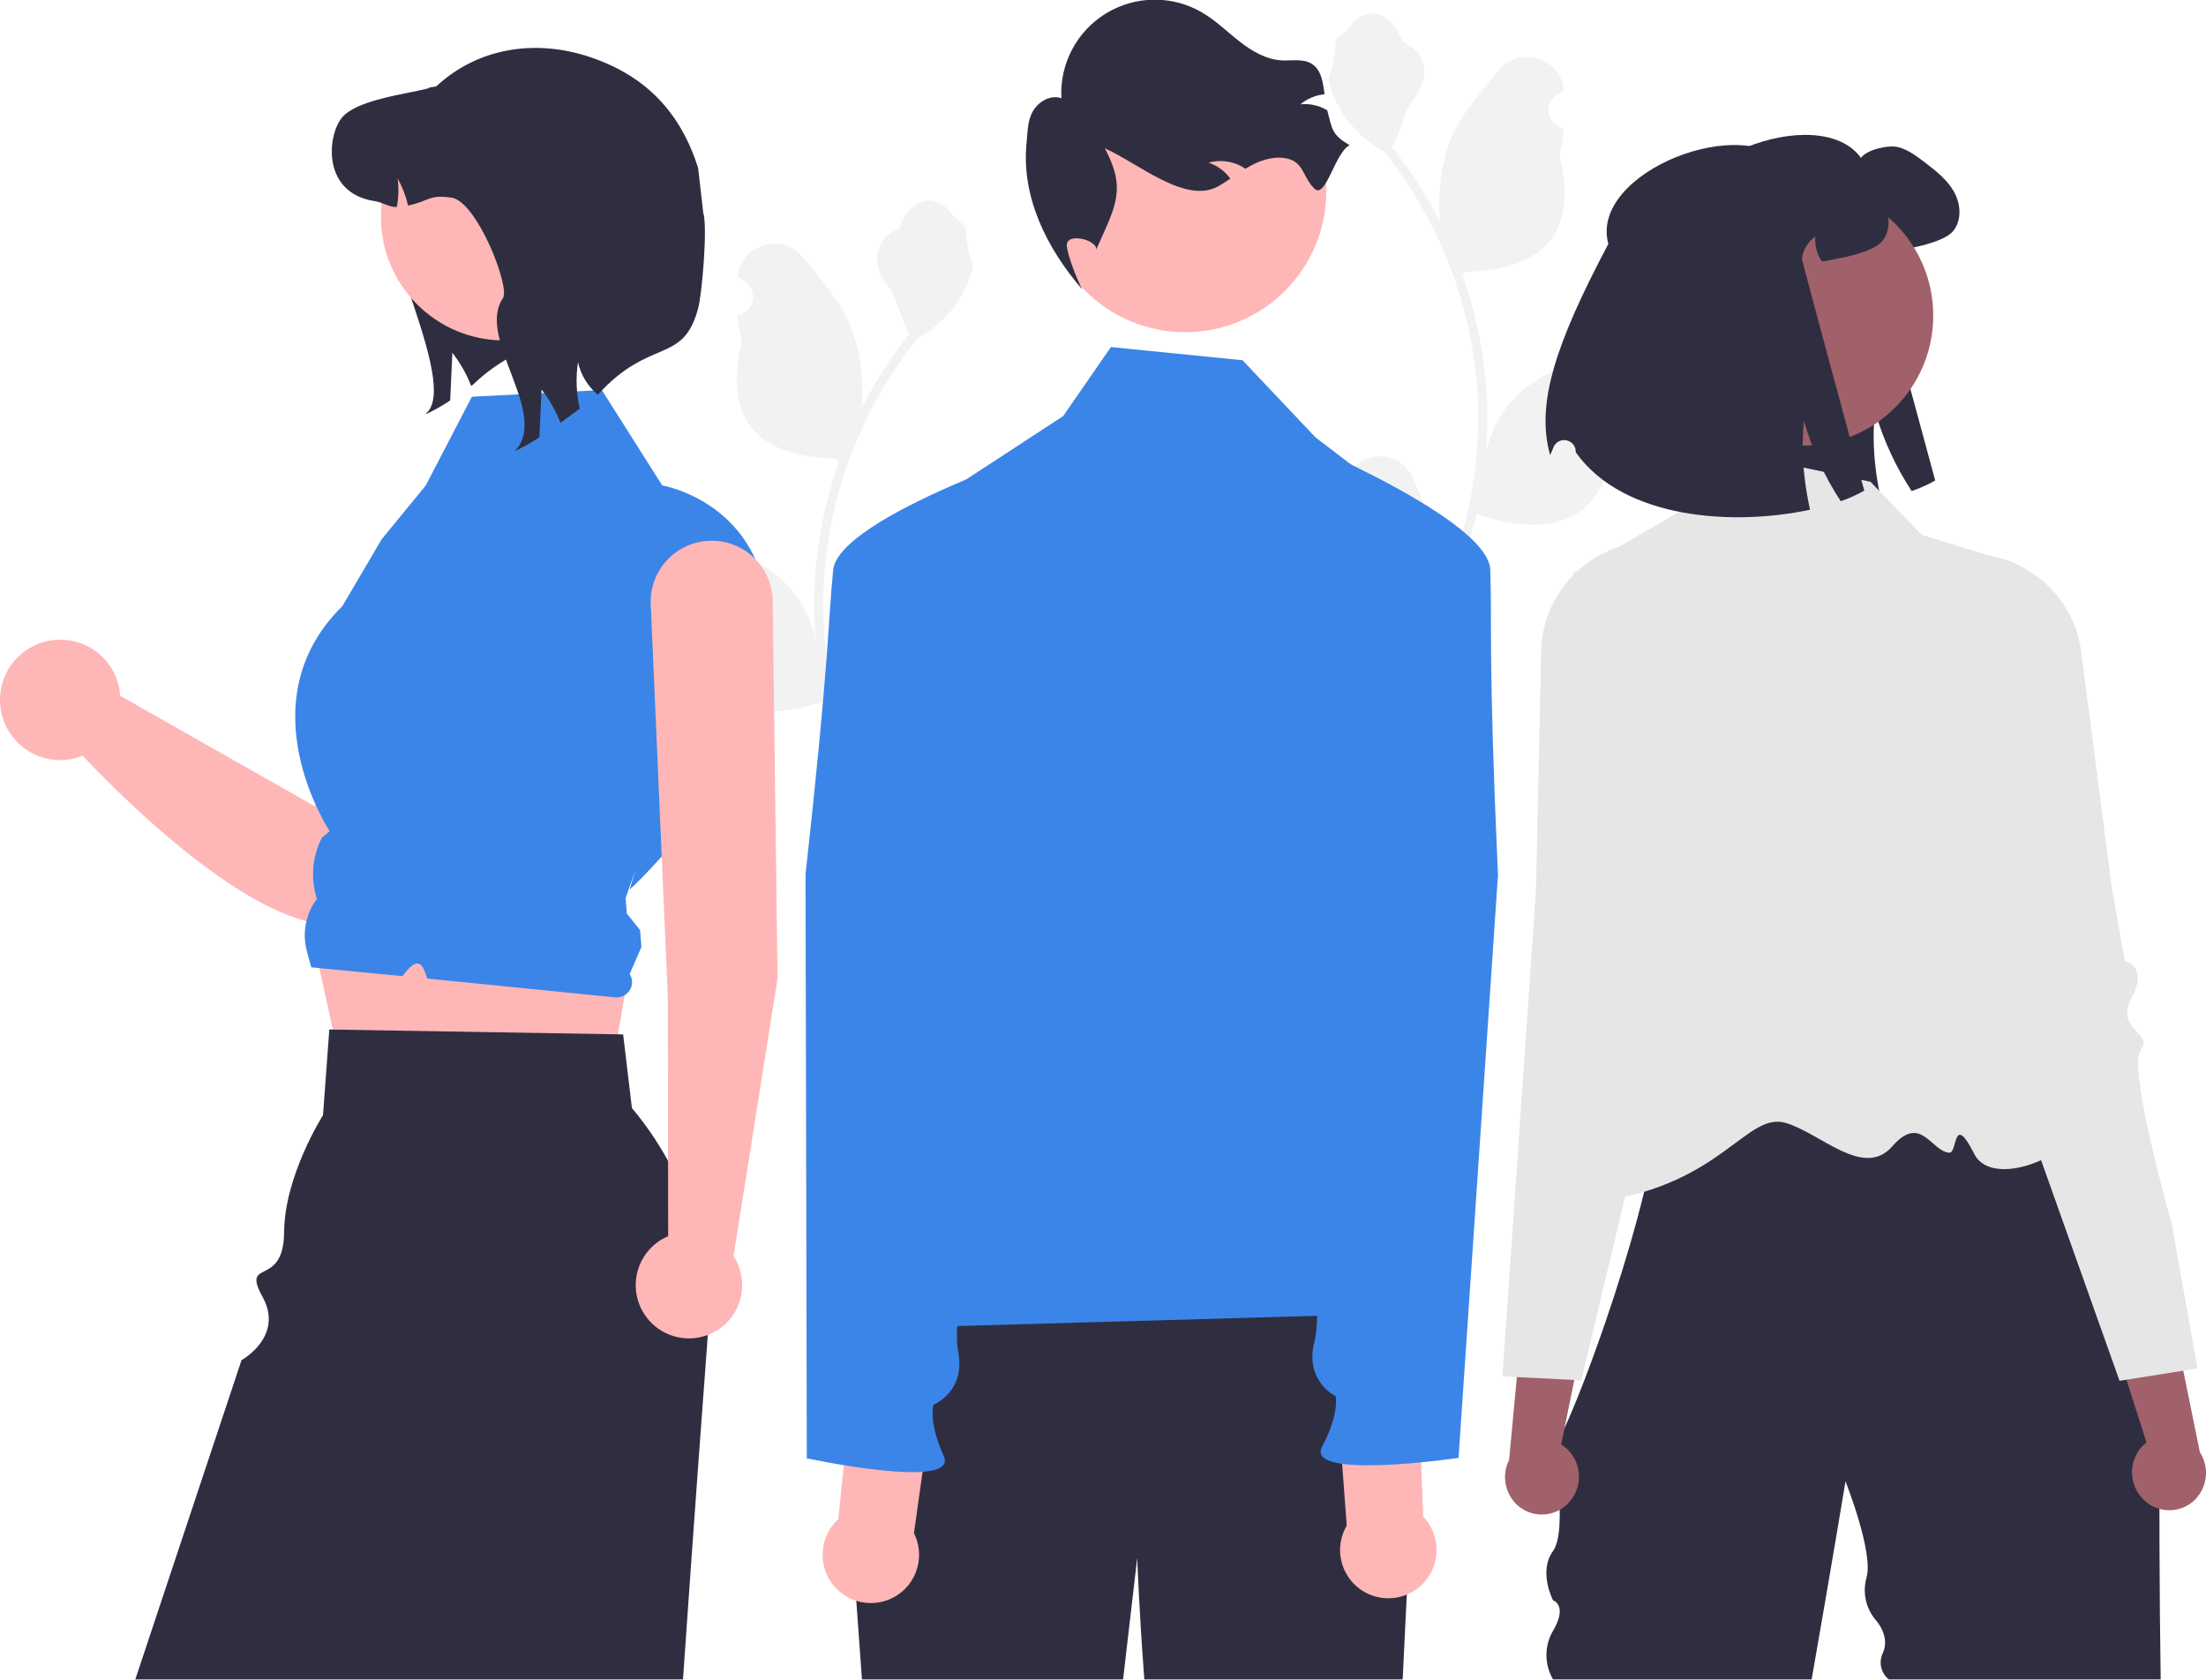
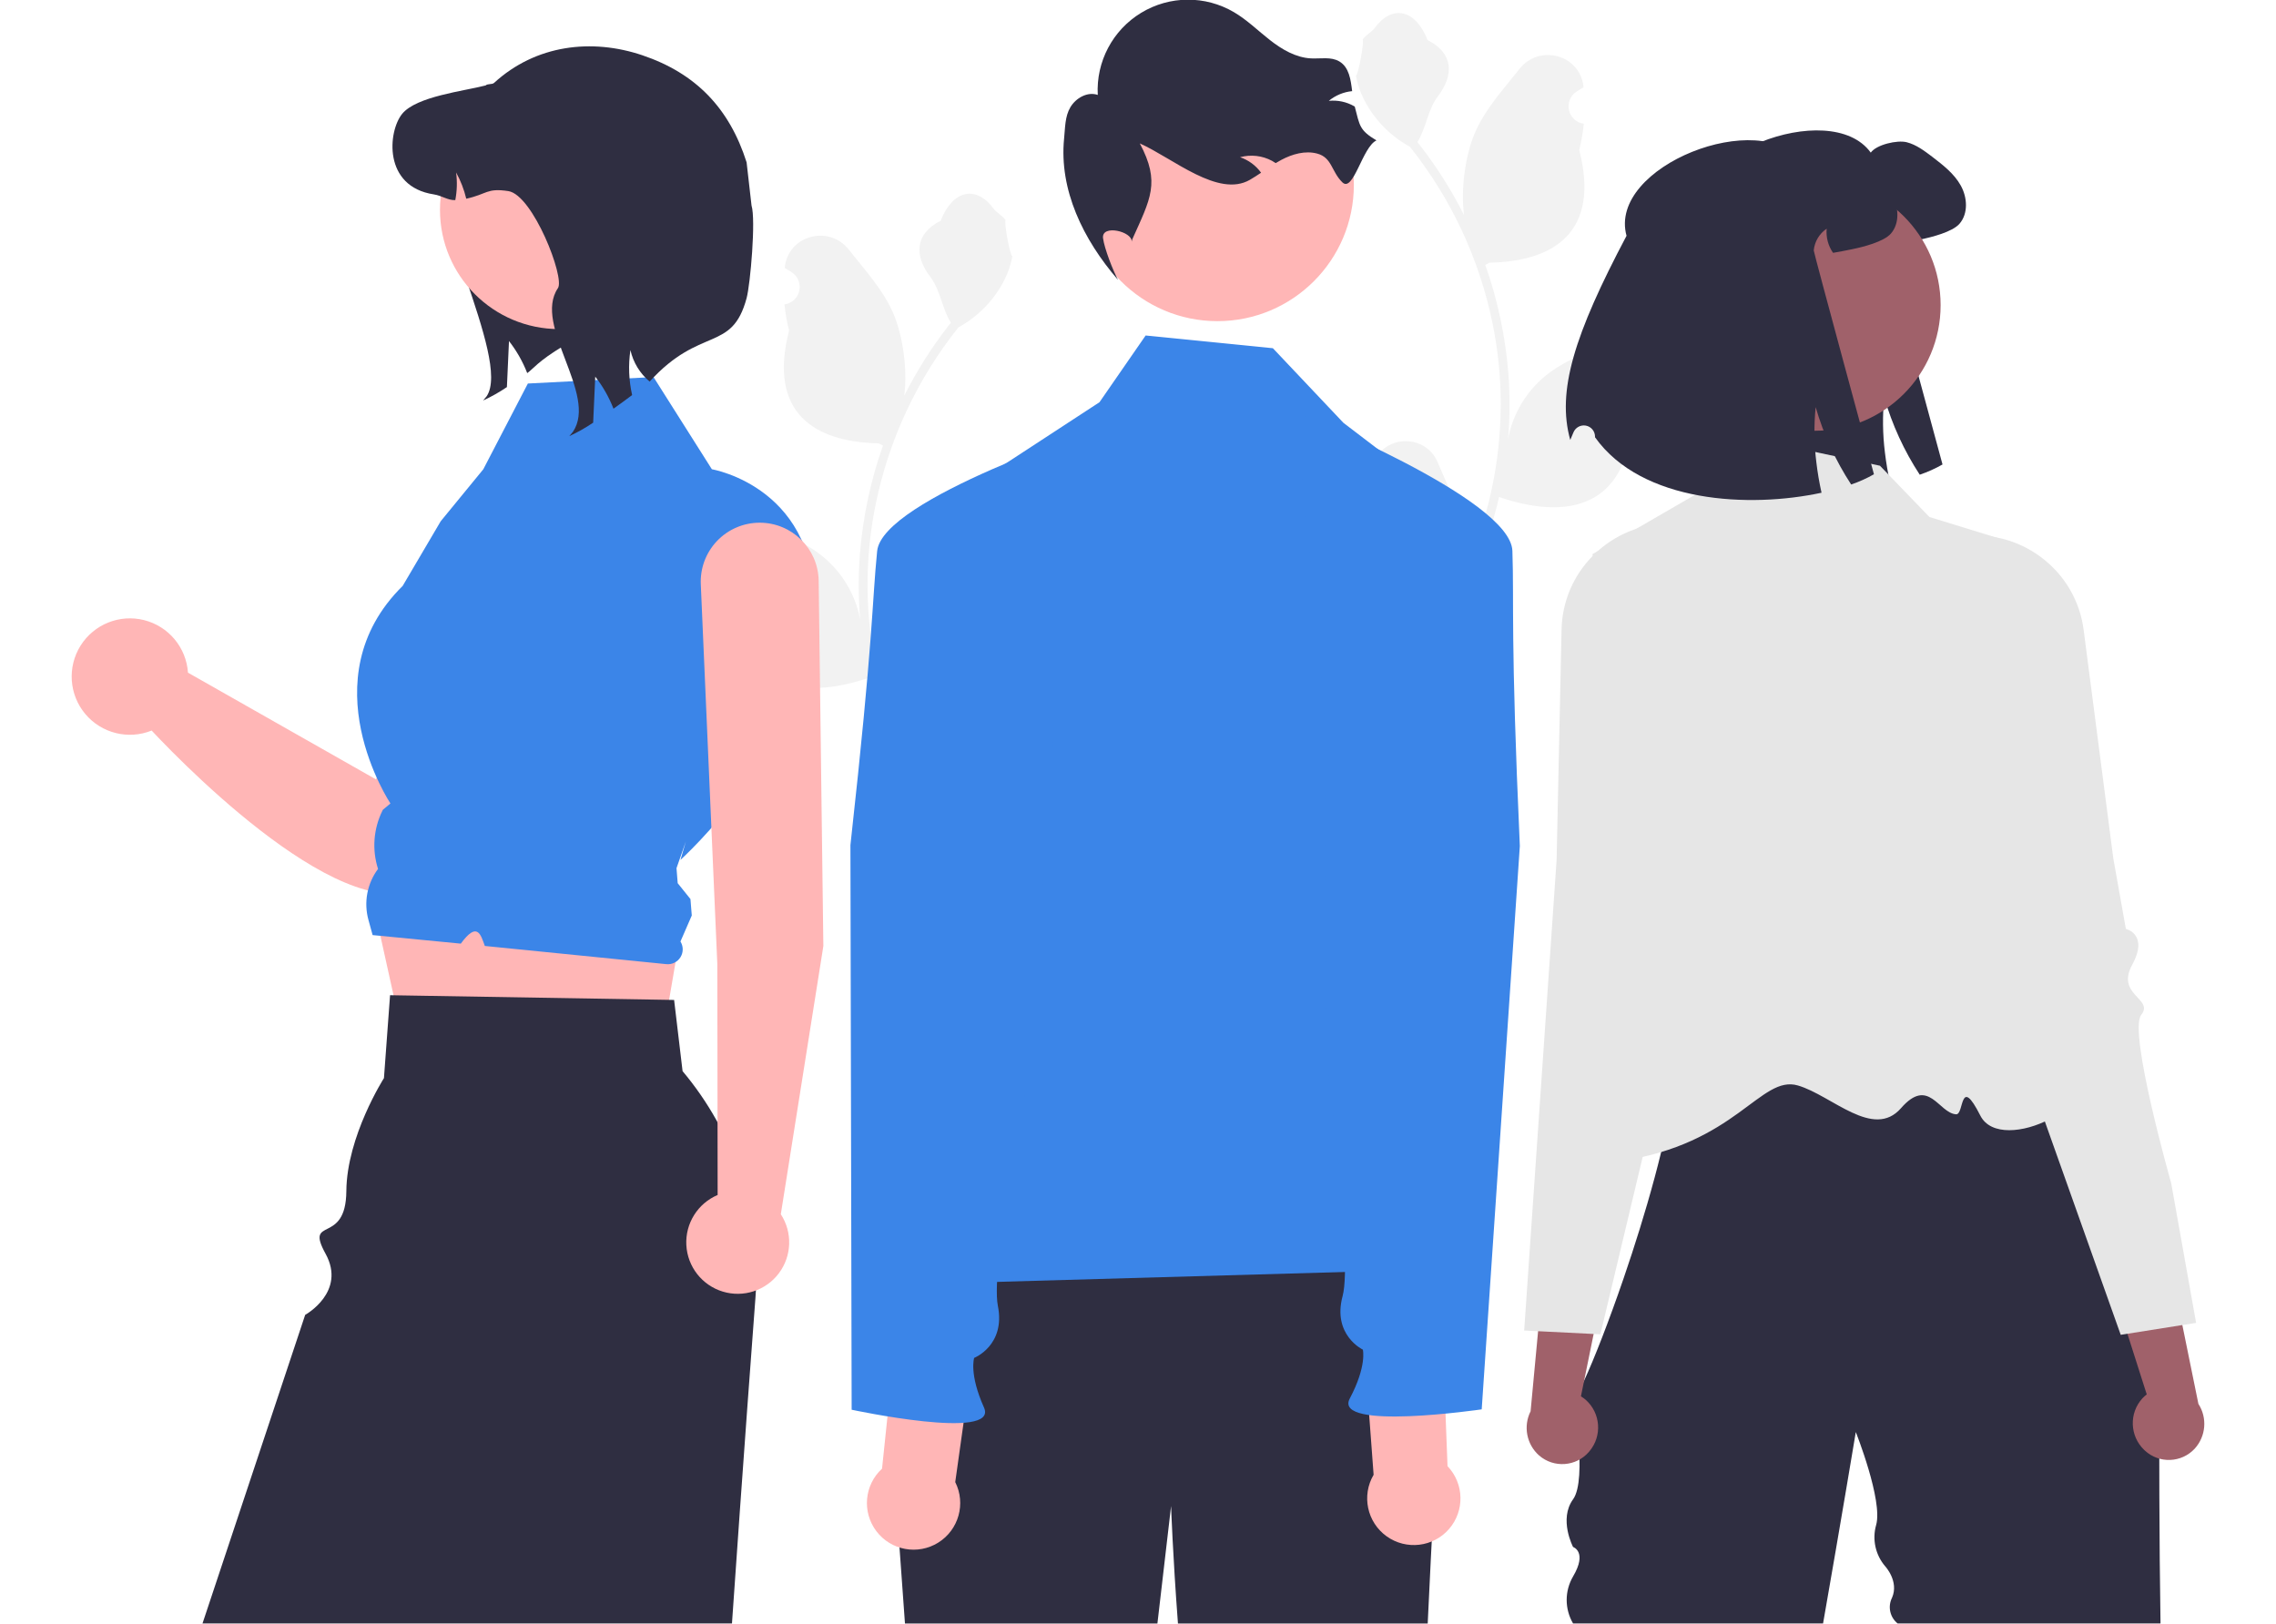
- <svg xmlns="http://www.w3.org/2000/svg" data-name="Layer 1" width="838" height="638.004" viewBox="0 0 838 638.004">
+ <svg xmlns="http://www.w3.org/2000/svg" data-name="Layer 1" width="628" height="448" viewBox="0 0 838 638.004">
  <path d="M689.135,323.255a5.09,5.09,0,0,0,3.689-8.823c-.128-.51-.22-.876-.349-1.387q.069-.167.139-.333c4.686-11.174,20.569-11.097,25.215.094,4.124,9.933,9.375,19.882,10.668,30.384a40.44,40.44,0,0,1-.71,13.908,162.132,162.132,0,0,0,14.748-67.338,156.487,156.487,0,0,0-.971-17.458q-.804-7.128-2.231-14.154a164.01,164.01,0,0,0-32.525-69.512,43.648,43.648,0,0,1-18.153-18.834,33.294,33.294,0,0,1-3.028-9.098c.884.116,3.332-13.343,2.666-14.169,1.232-1.869,3.436-2.798,4.781-4.621,6.69-9.07,15.906-7.486,20.717,4.839,10.278,5.187,10.378,13.79,4.071,22.065-4.012,5.264-4.564,12.387-8.084,18.023.362.464.739.913,1.101,1.376a165.069,165.069,0,0,1,17.229,27.295c-1.369-10.691.652-23.571,4.097-31.873,3.921-9.46,11.271-17.427,17.744-25.605,7.774-9.823,23.717-5.536,25.086,6.916q.02.181.039.362-1.442.814-2.823,1.727a6.905,6.905,0,0,0,2.784,12.565l.141.022a68.701,68.701,0,0,1-1.811,10.272c8.303,32.111-9.623,43.807-35.219,44.332-.565.29-1.116.579-1.681.855a168.487,168.487,0,0,1,9.069,42.681,159.804,159.804,0,0,1-.116,25.802l.043-.304a42.227,42.227,0,0,1,14.415-24.383c11.093-9.113,26.766-12.468,38.734-19.793,5.761-3.526,13.143,1.031,12.138,7.71q-.024.16-.049.32a46.377,46.377,0,0,0-5.201,2.506q-1.442.814-2.823,1.727a6.905,6.905,0,0,0,2.784,12.565l.141.022c.101.014.188.029.29.044a68.76,68.76,0,0,1-12.648,19.805c-5.192,28.032-27.491,30.691-51.344,22.528h-.015a168.437,168.437,0,0,1-11.315,33.032H690.148c-.145-.449-.275-.913-.406-1.362a45.926,45.926,0,0,0,11.185-.666c-2.999-3.68-5.998-7.389-8.997-11.069a2.511,2.511,0,0,1-.188-.217c-1.521-1.883-3.057-3.752-4.578-5.636l-.001-.002a67.271,67.271,0,0,1,1.971-17.137Z" transform="translate(-181 -130.9981)" fill="#f2f2f2" />
  <path d="M818.913,219.81c-7.516-27.402,53.102-50.899,69.021-28.832,2.213-3.137,10.394-5.043,14.147-4.08s6.91,3.368,9.989,5.697c4.234,3.253,8.623,6.621,11.221,11.298,2.618,4.658,3.022,11.009-.5,15.051-2.791,3.214-11.029,5.293-15.225,6.14-2.926.597-5.389,1.078-7.506,1.424a14.352,14.352,0,0,1-2.502-9.489,11.648,11.648,0,0,0-5.081,8.546c-.058.712,23.655,87.96,23.655,87.96a51.72,51.72,0,0,1-8.95,4.023,112.545,112.545,0,0,1-13.954-30.411,97.453,97.453,0,0,0,.269,21.653,119.144,119.144,0,0,0,2.04,11.991c-28.178,6.082-70.56,4.081-88.999-21.788q-.005-.161-.009-.321a4.402,4.402,0,0,0-8.503-1.535c-.447,1.141-.859,2.129-1.226,2.915C791.428,280.843,798.376,258.613,818.913,219.81Z" transform="translate(-181 -130.9981)" fill="#2f2e41" />
  <path d="M770.963,679.207v.897A3.809,3.809,0,0,1,770.963,679.207Z" transform="translate(-181 -130.9981)" fill="#2f2e41" />
  <path d="M798.558,524.133a15.324,15.324,0,0,1,2.183-.424Q799.472,523.915,798.558,524.133Z" transform="translate(-181 -130.9981)" fill="#2f2e41" />
  <path d="M797.919,524.295c.194-.054.409-.109.639-.163C798.344,524.188,798.138,524.229,797.919,524.295Z" transform="translate(-181 -130.9981)" fill="#2f2e41" />
  <path d="M1001.79,768.998H898.504a8.213,8.213,0,0,1-2.211-10.115c2.822-6.471-2.708-12.384-2.708-12.384a17.567,17.567,0,0,1-3.54-16.191c2.737-9.558-7.988-36.535-7.988-36.535s-5.781,34.834-12.865,75.225H770.963a18.259,18.259,0,0,1,0-18.489c5.724-9.706,0-11.568,0-11.568s-5.724-10.862,0-18.748,0-40.088,0-40.088c.216,1.424,1.847-1.165,4.358-6.592,3.823-8.258,9.664-23.108,15.566-40.348,4.219-12.305,8.473-25.843,12.028-39.08h.009q1.398-5.216,2.649-10.337c1.631-6.696,3.029-13.202,4.09-19.311,2.304-13.159,3.063-24.463,1.294-31.814-1.467-6.118-4.677-9.492-10.216-8.914,2.968-.492,7.317-.958,12.676-1.398.966-.078,1.967-.155,3.003-.242,39.968-3.02,125.721-4.754,125.721-4.754L968.406,564.35l33.264,59.582S1000.764,703.86,1001.79,768.998Z" transform="translate(-181 -130.9981)" fill="#2f2e41" />
  <path d="M891.547,314.02,831.033,301.183l-12.015,24.185L778.556,348.794s26.082,106.641,25.933,121.64c-.378,38.079-61.306,123.44-15.285,116.874s55.369-34.073,70.143-29.724c13.324,3.923,29.594,21.372,40.486,8.892s14.728,1.931,21.616,2.429c3.273.237,1.302-15.759,9.537.497s51.904-5.626,37.104-20.427c-24.65-24.65-29.66-206.361-29.66-206.361l-27.441-8.443Z" transform="translate(-181 -130.9981)" fill="#e6e6e6" />
  <path d="M777.411,701.296a14.526,14.526,0,0,0-1.496-20.205,13.936,13.936,0,0,0-1.866-1.351l10.118-49.656-23.39-13.999-6.506,69.522a14.486,14.486,0,0,0,3.339,17.367,13.863,13.863,0,0,0,19.556-1.386Q777.29,701.443,777.411,701.296Z" transform="translate(-181 -130.9981)" fill="#a0616a" />
  <path d="M850.037,439.552c-.147-1.596-2.183-2.321-5.005-3.322a30.95,30.95,0,0,1-7.999-3.788c-6.247-4.513-3.788-9.233-.388-15.756.664-1.268,1.355-2.589,2.002-3.961,1.924-4.064-1.139-20.83-9.121-49.84-2.459-8.931-2.451-15.238-4.15-19.423-1.691-4.185-5.082-6.247-14.324-6.679a42.251,42.251,0,0,0-30.416,10.812c-.224.198-.457.414-.682.621q-.634.595-1.243,1.217a42.22,42.22,0,0,0-12.27,29.027l-.043,1.855-1.907,88.634-5.358,77.78-7.386,107.143,5.471.268L779.048,655.228l2.649.129,6.282-26.352,7.559-31.711,2.778-11.649,8.62-36.137,4.021-16.886,2.459-10.311L814.417,518.1l4.884-20.467c.112-.431,11.347-44.757,24.299-52.169C848.432,442.702,850.175,441.097,850.037,439.552Z" transform="translate(-181 -130.9981)" fill="#e6e6e6" />
  <path d="M995.355,700.768a14.526,14.526,0,0,1-.683-20.249,13.934,13.934,0,0,1,1.71-1.544L980.99,630.692l21.752-16.43,13.935,68.421a14.486,14.486,0,0,1-1.454,17.625,13.863,13.863,0,0,1-19.592.723Q995.491,700.901,995.355,700.768Z" transform="translate(-181 -130.9981)" fill="#a0616a" />
  <path d="M1005.996,596S989.031,536.312,994.205,529.85s-10.106-7.723-3.522-19.757-2.504-14.047-2.504-14.047l-4.932-27.669-8.817-67.961-.267-2.021-2.564-19.772a42.341,42.341,0,0,0-16.696-28.617c-.233-.178-.471-.35-.709-.521q-1.628-1.172-3.327-2.172a42.263,42.263,0,0,0-28.106-5.339c-18.286,2.848-12.595,9.667-15.56,27.935-4.819,29.703-6.07,46.697-3.72,50.536.792,1.293,1.624,2.53,2.417,3.717,4.083,6.129,7.034,10.551,1.305,15.718a31.251,31.251,0,0,1-7.544,4.616c-2.693,1.304-4.643,2.24-4.616,3.843.03,1.553,1.934,2.955,7.031,5.179,6.177,2.703,12.811,12.923,18.245,23.363a257.88,257.88,0,0,1,11.518,25.899L978.54,634.137l7.618,21.422,2.628-.416,21.58-3.421,5.412-.857Z" transform="translate(-181 -130.9981)" fill="#e6e6e6" />
  <circle cx="685.016" cy="119.908" r="49.37" fill="#a0616a" />
  <path d="M791.967,223.66c-7.516-27.402,53.102-50.899,69.021-28.832,2.213-3.137,10.394-5.043,14.147-4.08s6.91,3.368,9.989,5.697c4.234,3.253,8.623,6.621,11.221,11.298,2.618,4.658,3.022,11.009-.5,15.051-2.791,3.214-11.029,5.293-15.225,6.14-2.926.597-5.389,1.078-7.506,1.424a14.352,14.352,0,0,1-2.502-9.489,11.648,11.648,0,0,0-5.081,8.546c-.058.712,23.655,87.96,23.655,87.96a51.72,51.72,0,0,1-8.95,4.023,112.545,112.545,0,0,1-13.954-30.411,97.453,97.453,0,0,0,.269,21.653,119.142,119.142,0,0,0,2.04,11.991c-28.178,6.082-70.56,4.081-88.999-21.788q-.005-.161-.009-.321a4.402,4.402,0,0,0-8.503-1.535c-.447,1.141-.859,2.129-1.226,2.915C764.482,284.693,771.43,262.462,791.967,223.66Z" transform="translate(-181 -130.9981)" fill="#2f2e41" />
  <path d="M810.435,197.849" transform="translate(-181 -130.9981)" fill="#2f2e41" />
  <path d="M547.121,394.255a5.09,5.09,0,0,1-3.689-8.823c.128-.51.22-.876.349-1.387q-.069-.167-.139-.333c-4.686-11.174-20.569-11.097-25.215.094-4.124,9.933-9.375,19.882-10.668,30.384a40.44,40.44,0,0,0,.71,13.908A162.132,162.132,0,0,1,493.721,360.76a156.49,156.49,0,0,1,.971-17.458q.804-7.128,2.231-14.154a164.01,164.01,0,0,1,32.525-69.512,43.648,43.648,0,0,0,18.153-18.834,33.295,33.295,0,0,0,3.028-9.098c-.884.116-3.332-13.343-2.666-14.169-1.232-1.869-3.436-2.798-4.781-4.621-6.69-9.07-15.906-7.486-20.717,4.839-10.278,5.187-10.378,13.79-4.071,22.065,4.012,5.264,4.564,12.387,8.084,18.023-.362.464-.739.913-1.101,1.376a165.069,165.069,0,0,0-17.229,27.295c1.369-10.691-.652-23.571-4.097-31.873-3.921-9.46-11.271-17.427-17.744-25.605-7.774-9.823-23.717-5.536-25.086,6.916q-.02.181-.039.362,1.442.814,2.823,1.727a6.905,6.905,0,0,1-2.784,12.565l-.141.022a68.7,68.7,0,0,0,1.811,10.272c-8.303,32.111,9.623,43.807,35.219,44.332.565.29,1.116.579,1.681.855a168.487,168.487,0,0,0-9.069,42.681,159.804,159.804,0,0,0,.116,25.802l-.043-.304A42.227,42.227,0,0,0,476.379,349.88c-11.093-9.113-26.766-12.468-38.734-19.793-5.761-3.526-13.143,1.031-12.138,7.71q.024.16.049.32a46.378,46.378,0,0,1,5.201,2.506q1.442.814,2.823,1.727a6.905,6.905,0,0,1-2.784,12.565l-.141.022c-.101.014-.188.029-.29.044A68.76,68.76,0,0,0,443.014,374.784c5.192,28.032,27.491,30.691,51.344,22.528h.015a168.437,168.437,0,0,0,11.315,33.032H546.108c.145-.449.275-.913.406-1.362a45.926,45.926,0,0,1-11.185-.666c2.999-3.68,5.998-7.389,8.997-11.069a2.513,2.513,0,0,0,.188-.217c1.521-1.883,3.057-3.752,4.578-5.636l.001-.002a67.271,67.271,0,0,0-1.971-17.137Z" transform="translate(-181 -130.9981)" fill="#f2f2f2" />
  <path d="M358.516,190.979c-.917,2.138-29.204,1.909-30.5,3.812-9.989,14.697,26.018,77.23,16.03,91.946l-1.392,1.658a65.757,65.757,0,0,0,9.36-5.28c.267-6.024.534-12.066.82-18.09a49.721,49.721,0,0,1,7.167,12.6c2.326-1.639,4.233-4.678,14.201-10.656A62.515,62.515,0,0,1,388.017,255.598Z" transform="translate(-181 -130.9981)" fill="#2f2e41" />
  <path d="M379.057,311.43a23.428,23.428,0,0,0-35.493,13.858L300.578,437.291,226.69,395.343a22.875,22.875,0,1,0-14.272,22.752c15.56,16.607,83.019,84.696,110.946,58.092,23.474-22.362,57.351-109.029,65.505-138.957A23.43,23.43,0,0,0,379.057,311.43Z" transform="translate(-181 -130.9981)" fill="#ffb6b6" />
  <polygon points="117.341 349.883 130.906 411.195 230.098 420.167 239.214 366.781 117.341 349.883" fill="#ffb6b6" />
  <path d="M449.858,638.108c-.045.879-.1,1.749-.163,2.628-.951,12.704-2.039,27.356-3.217,43.413-1.858,25.48-3.933,54.495-6.026,84.85H232.397l40.35-121.282s16.293-8.97,7.998-24.039,8.026-3.061,8.178-24.581,14.777-44.415,14.777-44.415l2.401-32.584,1.368.027,108.273,1.803,1.975.036,3.325,27.972A123.668,123.668,0,0,1,449.858,638.108Z" transform="translate(-181 -130.9981)" fill="#2f2e41" />
  <path d="M360.25,281.716l49.373-2.543,22.932,36.236s43.148,7.214,40.157,58.058-52.498,95.46-52.498,95.46l2.116-7.255-3.675,10.502.471,5.897,5.014,6.245.516,6.458-4.442,10.219v0a5.839,5.839,0,0,1-5.536,8.9l-71.34-7.149c-1.624-4.468-2.927-9.814-9.438-.914l-6.72-.651-27.936-2.707-1.644-5.99a23.205,23.205,0,0,1,3.775-20.015v0a30.607,30.607,0,0,1,1.771-22.981l.134-.268,2.967-2.473s-32.457-48.762,4.803-85.488l14.954-25.422,16.732-20.414Z" transform="translate(-181 -130.9981)" fill="#3b85e8" />
  <circle cx="191.538" cy="82.509" r="46.819" fill="#ffb6b6" />
  <path d="M408.097,280.953a22.548,22.548,0,0,1-7.549-12.391,48.446,48.446,0,0,0,.667,17.69c-2.535,1.906-4.994,3.717-7.32,5.357a49.721,49.721,0,0,0-7.167-12.6c-.286,6.024-.553,12.066-.82,18.09a65.755,65.755,0,0,1-9.36,5.28l1.392-1.658c9.989-14.716-15.86-41.804-5.871-56.501,2.802-4.118-9.855-36.657-19.501-38.125-8.578-1.296-8.216,1.182-16.527,2.993a41.589,41.589,0,0,0-3.984-10.313,34.075,34.075,0,0,1-.324,10.866c-2.955.114-5.279-1.768-8.426-2.249-20.073-3.069-18.033-24.781-12.448-31.663,5.604-6.862,24.209-8.921,32.787-11.152.782-.762,2.554-.286,3.336-1.01,16.439-15.045,38.426-17.537,58.212-10.868,21.1,7.111,34.256,20.875,41.008,42.092l1.937,16.98c1.737,5.46-.448,30.862-1.937,36.395C440.417,269.672,428.096,258.936,408.097,280.953Z" transform="translate(-181 -130.9981)" fill="#2f2e41" />
  <path d="M476.363,502.769l-1.843-143.553a23.173,23.173,0,0,0-23.17-22.807h-0a23.173,23.173,0,0,0-23.14,24.402l6.486,149.058.123,90.739a20.222,20.222,0,1,0,24.827,7.561Z" transform="translate(-181 -130.9981)" fill="#ffb6b6" />
  <path d="M718,688.492s-2.85,51.27-4.16,80.51H615.7c-2.02-26.61-2.7-46.16-2.7-46.16l-5.37,46.16h-99.2l-6.15-85.49,29.72-73.67s161.06-11.17,176,3C722.93,627.002,718,688.492,718,688.492Z" transform="translate(-181 -130.9981)" fill="#2f2e41" />
  <circle cx="450.216" cy="72.599" r="53.607" fill="#ffb6b6" />
  <path d="M693.7,186.178c-5.506,2.511-9.074,20.694-13.402,16.467s-4.039-9.729-9.874-11.289c-4.712-1.265-9.783.181-14.08,2.461-.767.402-1.511.84-2.236,1.275-.479-.32-.955-.621-1.466-.898a17.033,17.033,0,0,0-12.537-1.41,16.713,16.713,0,0,1,8.259,6.087c-1.438.964-2.895,1.93-4.386,2.787-12.45,7.185-30.166-8.438-43.271-14.307,8.209,15.404,4.167,21.784-2.961,37.715l-.246.907c.405-3.993-11.95-6.968-11.234-1.348.509,3.991,3.962,12.861,5.897,16.384-13.778-15.932-23.194-35.428-21.207-55.54.432-4.225.302-8.683,2.481-12.35,2.181-3.648,6.729-6.208,10.753-4.817a35.542,35.542,0,0,1,53.507-32.524c5.145,3.019,9.44,7.288,14.155,10.971,4.715,3.683,10.151,6.893,16.13,7.197,3.793.183,7.921-.743,11.18,1.221,3.775,2.28,4.421,7.052,4.988,11.645a17.014,17.014,0,0,0-9.167,3.815,16.648,16.648,0,0,1,10.022,2.15,1.036,1.036,0,0,1,.164.093C687.164,180.461,686.96,182.144,693.7,186.178Z" transform="translate(-181 -130.9981)" fill="#2f2e41" />
  <path d="M508.668,635.777c45.651-53.435,30.231-121.4,12.113-190.008l3.448-101.354a31.004,31.004,0,0,1,14.029-24.902L584.861,289.068,603,262.842l50,5,27.726,29.322,30.691,23.43a50.843,50.843,0,0,1,18.792,51.39L700.839,504.804s12.284,68.855,4.789,76.46-26.808.004-11.493,8.54c18.38,10.245,35.092,8.354,25.791,17.655s2.47,22.232,2.47,22.232Z" transform="translate(-181 -130.9981)" fill="#3b85e8" />
  <path d="M528.186,713.436l7.611-54.221-30.367-8.669-6.007,57.612a18.329,18.329,0,1,0,28.763,5.278Z" transform="translate(-181 -130.9981)" fill="#ffb6b6" />
  <path d="M586,298.842s-86.438,28.133-88.499,48.717S496.123,380.745,487,463.115l.481,221.883s57.952,12.408,52.008-.859-3.869-19.507-3.869-19.507,12.425-4.903,9.315-20.479,12.487-92.768,12.487-92.768L567.266,412.946Z" transform="translate(-181 -130.9981)" fill="#3b85e8" />
  <path d="M692.581,710.565l-4.05-54.602,30.869-6.666,2.228,57.881a18.329,18.329,0,1,1-29.047,3.387Z" transform="translate(-181 -130.9981)" fill="#ffb6b6" />
  <path d="M661.99,293.078s84.415,33.723,85.126,54.398-.795,33.205,2.925,115.995l-14.983,221.377s-58.639,8.593-51.841-4.256,5.136-19.213,5.136-19.213-12.078-5.705-7.956-21.045S674,546.949,674,546.949l-.774-138.786Z" transform="translate(-181 -130.9981)" fill="#3b85e8" />
</svg>
